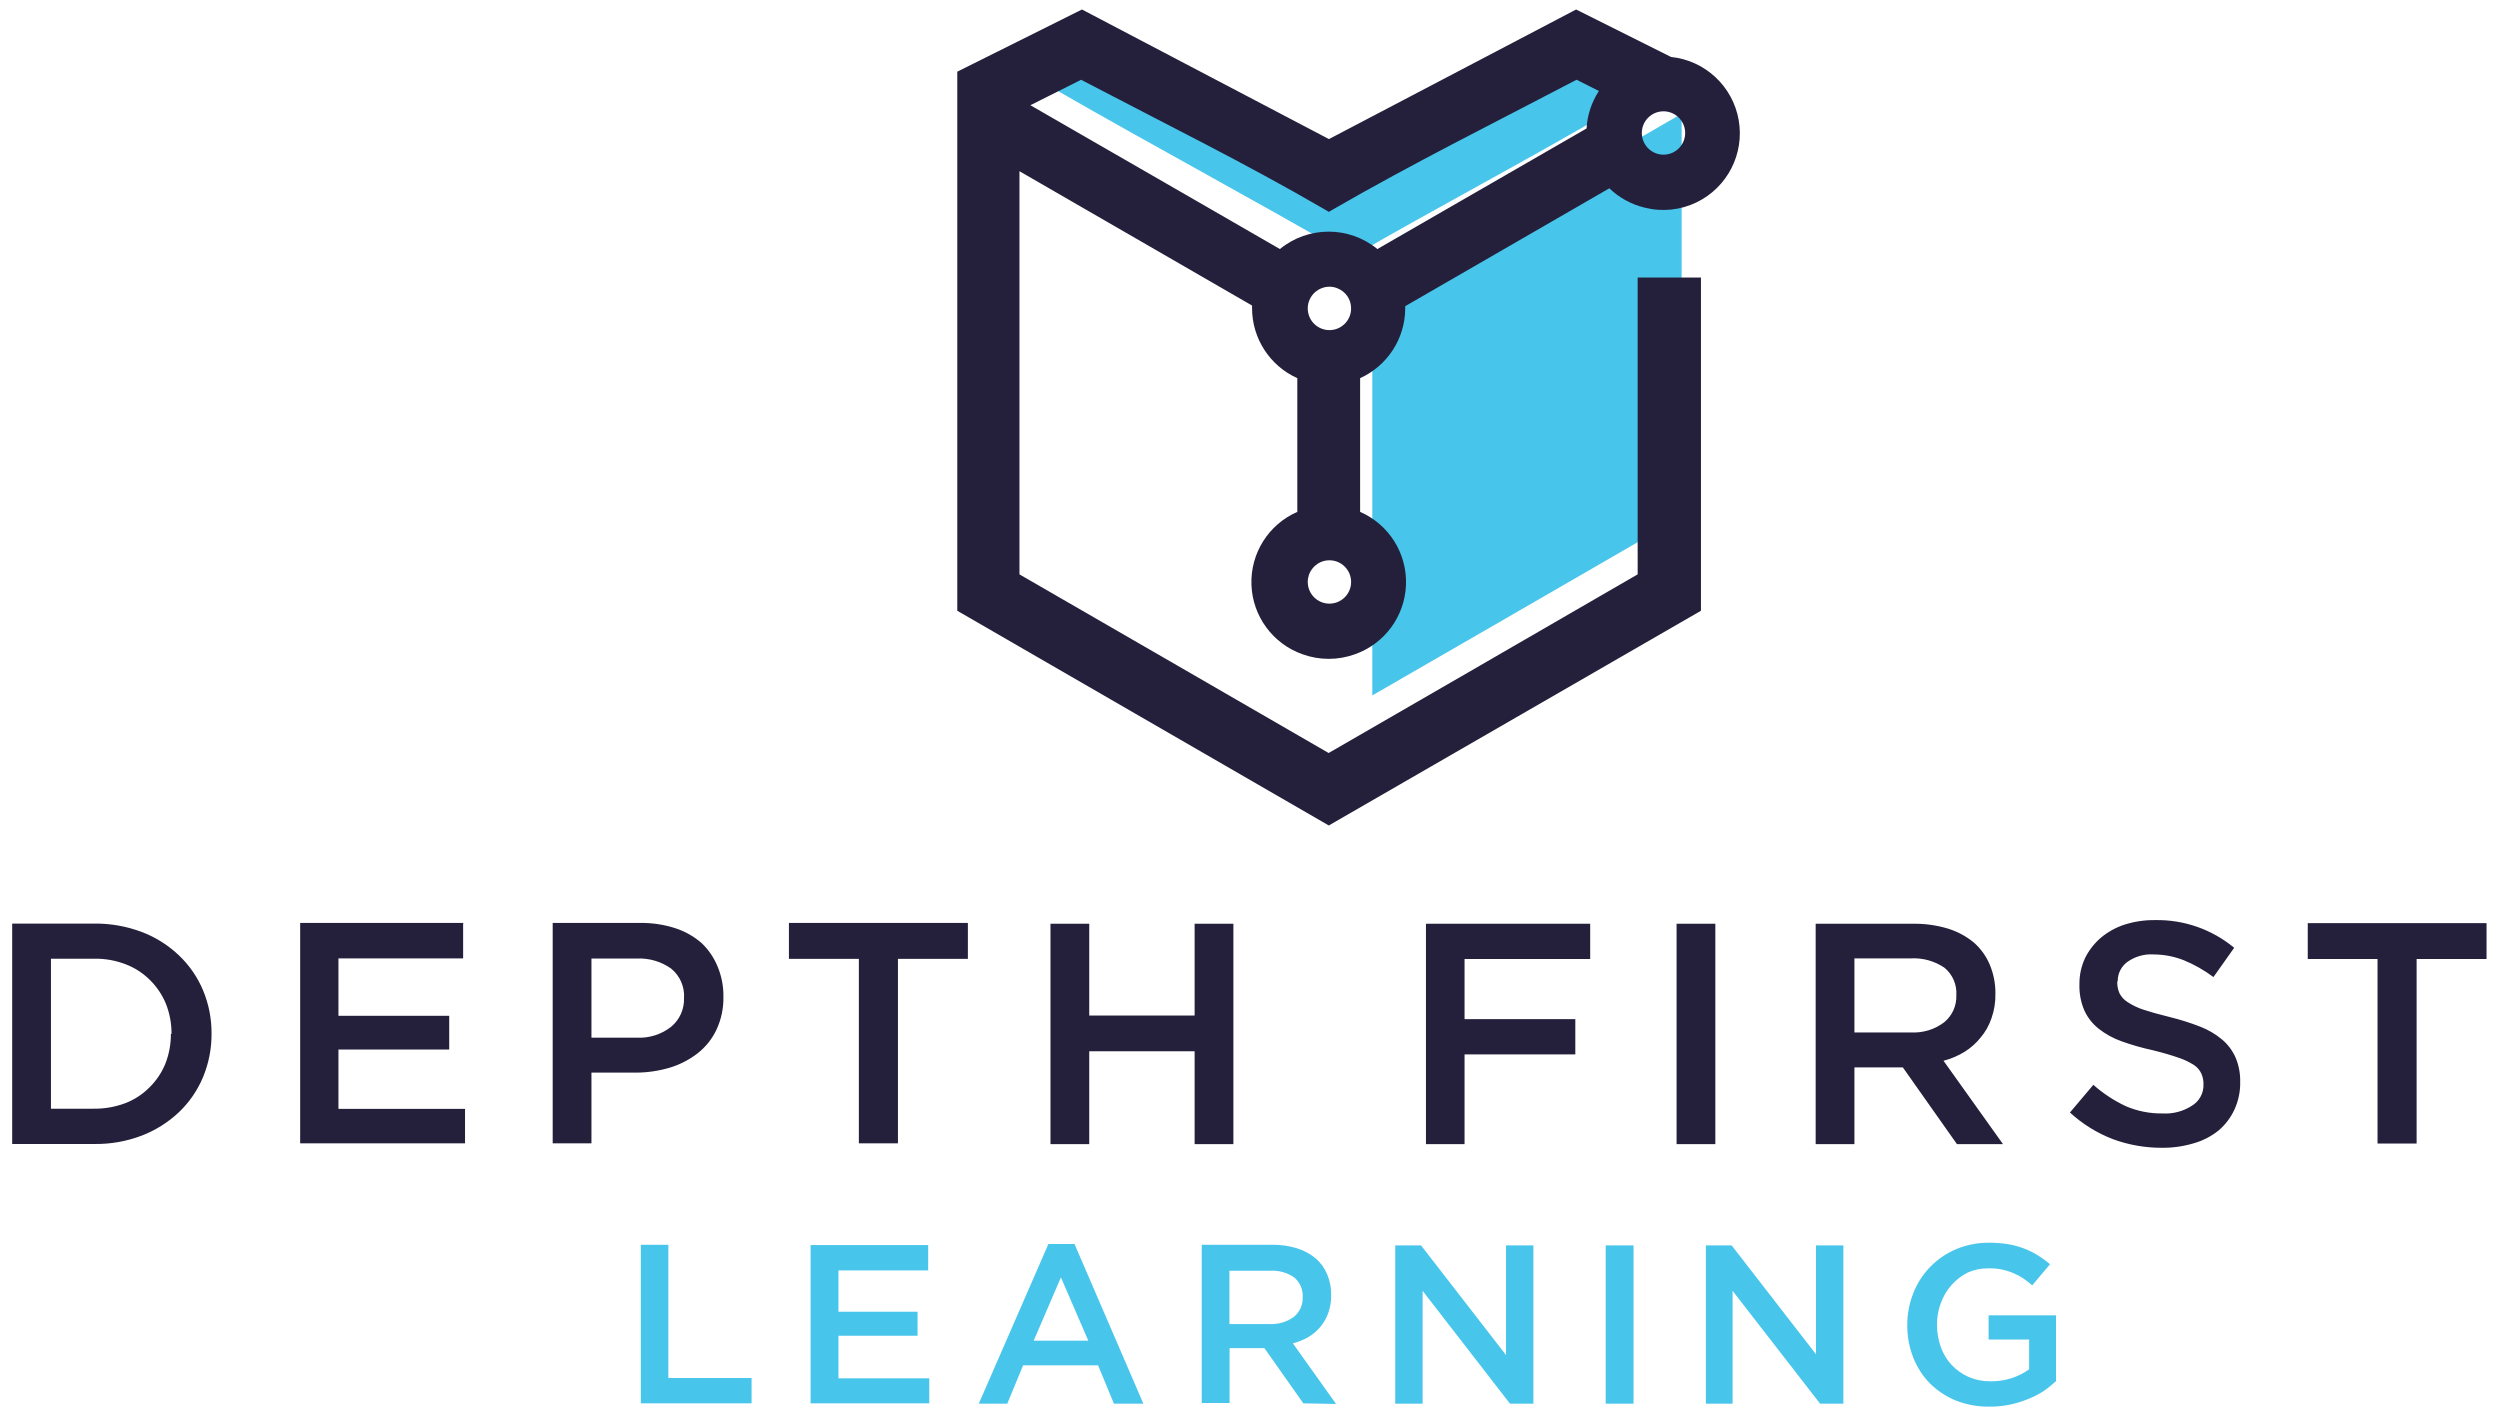
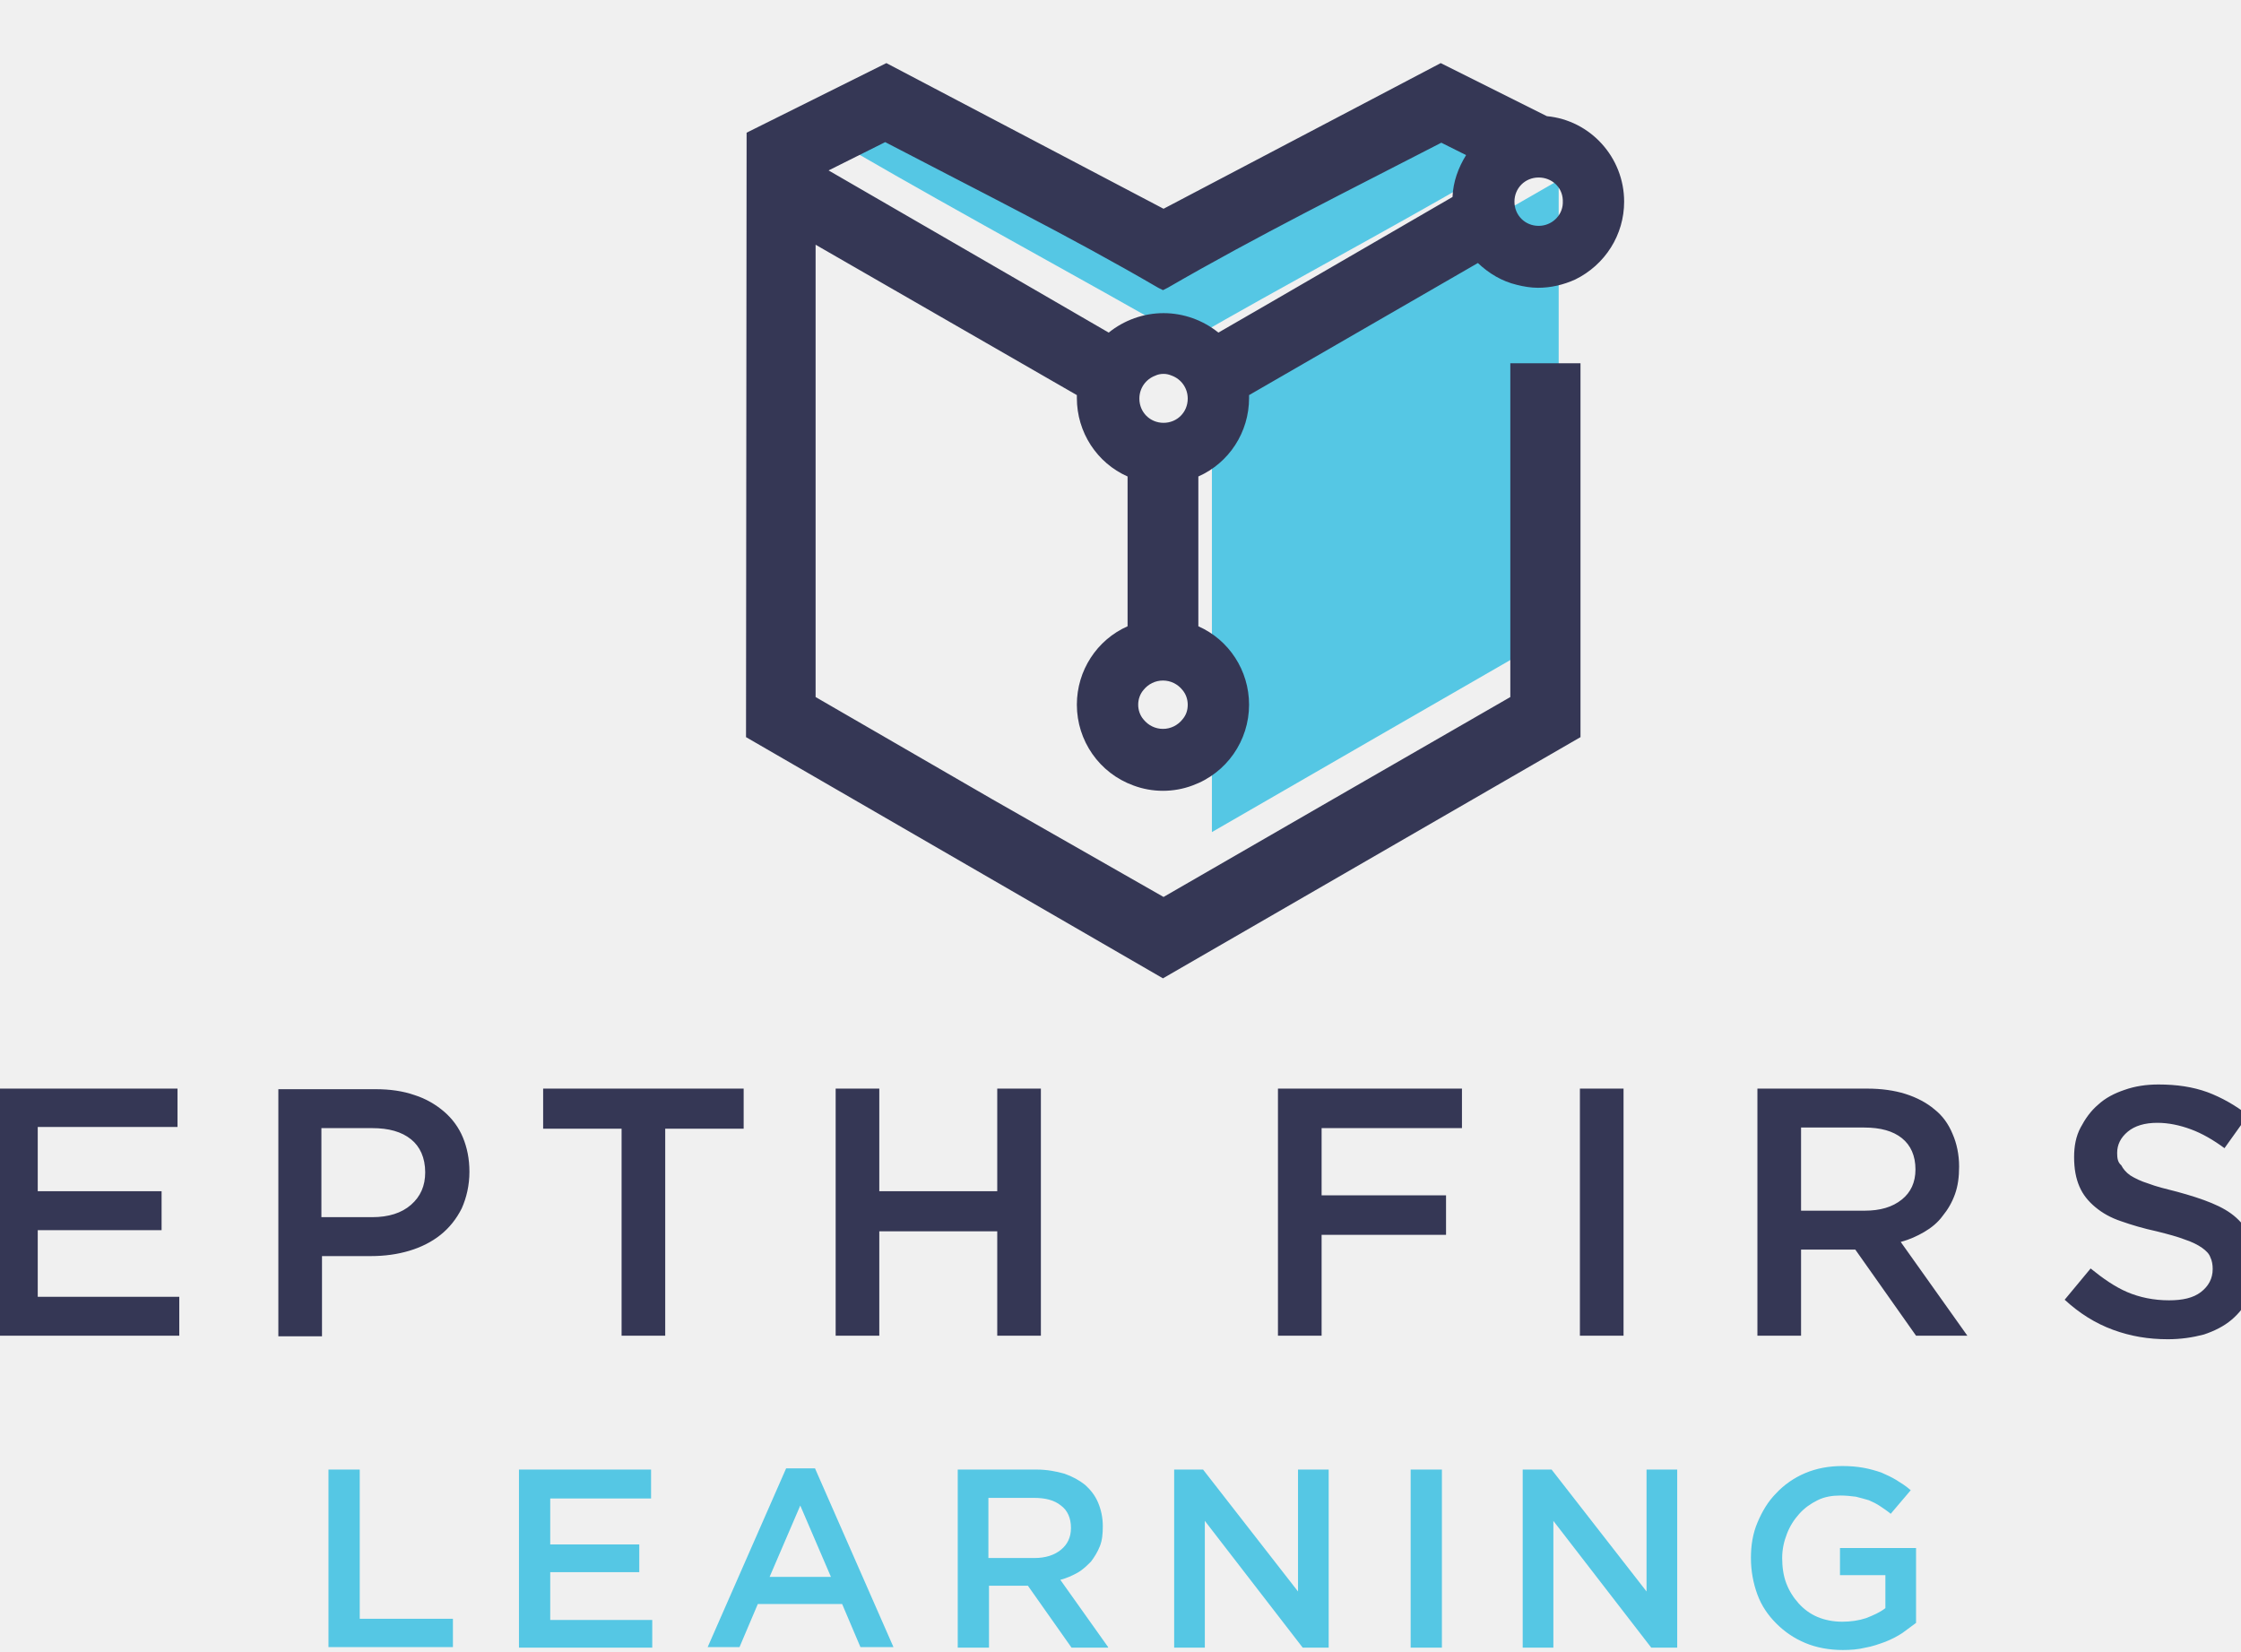
- <svg xmlns="http://www.w3.org/2000/svg" viewBox="30 70 158 89">
-   <defs>
-     <style>.cls-1{fill:#fff;}.cls-2,.cls-5{fill:#47c5eb;}.cls-2,.cls-3{fill-rule:evenodd;}.cls-3,.cls-4{fill:#24203b;}</style>
-   </defs>
-   <g id="Layer_1" data-name="Layer 1">
-     <rect class="cls-1" width="230.4" height="230.4" />
+ <svg xmlns="http://www.w3.org/2000/svg" version="1.1" id="Layer_1" x="0px" y="0px" viewBox="60 30 380 280" style="enable-background:new 0 0 500 350;" xml:space="preserve">
+   <style type="text/css">
+ 	.st0{fill-rule:evenodd;clip-rule:evenodd;fill:#55C7E4;}
+ 	.st1{fill-rule:evenodd;clip-rule:evenodd;fill:#353755;}
+ 	.st2{fill:#353755;}
+ 	.st3{fill:#55C7E4;}
+ </style>
+   <g>
+     <path class="st0" d="M310.7,60.1c0.1-2.6,1-5,2.3-7.1l-4.2-2.1c-15.5,8.1-31.2,15.9-46.4,24.7l-0.8,0.4l-0.8-0.4   c-15.2-8.8-30.9-16.6-46.4-24.7l-9.6,4.8c18.8,10.9,38,21.2,56.8,32C277.9,78.3,294.5,69.5,310.7,60.1L310.7,60.1z M324.4,60.5   L280.1,86l-14.6,8.4c0,23.9,0,40,0,58.7l0,18l27.9-16.1l30.9-17.8V60.5L324.4,60.5z" />
+     <path class="st1" d="M257.3,182.1l27.9-16.1l30.9-17.8V91.6H328l0,63.4l-70.8,40.9L186.5,155l0.1-102.5l23.7-11.8l47,24.7l47-24.7   l18,9c7.4,0.7,13.1,7,13.1,14.5c0,5.6-3.2,10.7-8.3,13.2c-2,0.9-4.1,1.4-6.3,1.4c-1.2,0-2.4-0.2-3.6-0.5c-2.5-0.6-4.7-1.9-6.6-3.7   L271.8,97c0,0.2,0,0.3,0,0.5c0,5.8-3.4,11-8.6,13.3v25.4c5.2,2.3,8.6,7.5,8.6,13.3c0,6.1-3.8,11.6-9.6,13.7c-1.6,0.6-3.3,0.9-5,0.9   c-1.7,0-3.4-0.3-5-0.9c-5.8-2.1-9.6-7.6-9.6-13.7c0-5.8,3.4-11,8.6-13.3v-25.4c-5.2-2.3-8.6-7.5-8.6-13.3c0-0.2,0-0.3,0-0.5   l-44.3-25.5v76.7l29.9,17.3L257.3,182.1L257.3,182.1z M210.1,54.1l-9.6,4.8l31.8,18.4l15.7,9.1c2.6-2.1,5.9-3.3,9.3-3.3   c3.4,0,6.7,1.2,9.3,3.3l9-5.2l30.7-17.8c0.1-2.6,1-5,2.3-7.1l-4.2-2.1C288.9,62.2,273.2,70,258,78.8l-0.8,0.4l-0.8-0.4   C241.3,70,225.6,62.2,210.1,54.1L210.1,54.1z M325,63.9c-0.1-2.2-1.9-3.8-4.1-3.8c-2.3,0-4.1,1.8-4.1,4.1c0,2.3,1.8,4.1,4.1,4.1   c2.2,0,4-1.7,4.1-3.8c0-0.1,0-0.2,0-0.3C325,64.1,325,64,325,63.9L325,63.9z M258.7,93.7c-0.5-0.2-0.9-0.3-1.4-0.3   c-0.5,0-1,0.1-1.4,0.3c-1.6,0.6-2.7,2.1-2.7,3.9c0,2.3,1.8,4.1,4.1,4.1c2.3,0,4.1-1.8,4.1-4.1C261.4,95.8,260.3,94.3,258.7,93.7   L258.7,93.7z M261.4,149.5c0-0.9-0.3-1.8-0.9-2.5c-0.8-1-2-1.6-3.3-1.6c-1.3,0-2.5,0.6-3.3,1.6c-0.6,0.7-0.9,1.6-0.9,2.5   c0,0.9,0.3,1.8,0.9,2.5c0.8,1,2,1.6,3.3,1.6c1.3,0,2.5-0.6,3.3-1.6C261.1,151.3,261.4,150.5,261.4,149.5L261.4,149.5z" />
  </g>
-   <g id="Layer_2" data-name="Layer 2">
-     <path class="cls-2" d="M132.23,77.17A4.87,4.87,0,0,1,133,74.8l-1.41-.7c-5.15,2.7-10.37,5.29-15.41,8.2l-.25.14-.25-.14c-5-2.91-10.26-5.5-15.41-8.2l-3.19,1.59c6.26,3.61,12.62,7,18.87,10.63,5.38-3.11,10.88-6,16.27-9.15Zm4.55.12v25.47l-10.26,5.93-9.29,5.36V88.57l4.84-2.79Z" transform="translate(-0.5 -0.1)" />
-   </g>
-   <g id="Layer_3" data-name="Layer 3">
-     <path class="cls-3" d="M114.47,117.69l9.28-5.36L134,106.4V87.64H138l0,21.06-23.52,13.57L91,108.7l0-34.07,7.88-3.93,15.61,8.19,15.62-8.19,6,3a4.85,4.85,0,0,1,1.61,9.19,4.82,4.82,0,0,1-3.29.33A4.87,4.87,0,0,1,132.21,82l-12.9,7.45a.91.91,0,0,1,0,.17A4.86,4.86,0,0,1,116.46,94v8.45a4.84,4.84,0,0,1-.33,9,4.87,4.87,0,0,1-3.31,0,4.84,4.84,0,0,1-.33-9V94a4.85,4.85,0,0,1-2.86-4.42v-.17l-14.7-8.49V106.4l9.94,5.74,9.6,5.55ZM98.81,75.15l-3.19,1.6,10.57,6.09,5.2,3a4.86,4.86,0,0,1,6.16,0l3-1.73,10.22-5.89a4.84,4.84,0,0,1,.78-2.37l-1.41-.71c-5.15,2.7-10.37,5.29-15.4,8.2l-.26.15-.25-.15c-5-2.91-10.25-5.5-15.41-8.2ZM137,78.41a1.37,1.37,0,1,0,0,.19v-.19Zm-22,9.9a1.28,1.28,0,0,0-.48-.09,1.36,1.36,0,0,0-.48.09,1.37,1.37,0,1,0,1.85,1.28,1.36,1.36,0,0,0-.89-1.28Zm.89,18.57a1.37,1.37,0,0,0-1.37-1.37,1.35,1.35,0,0,0-1.08.53,1.34,1.34,0,0,0-.29.84,1.37,1.37,0,0,0,2.74,0Z" transform="translate(-0.5 -0.1)" />
-   </g>
-   <g id="Layer_4" data-name="Layer 4">
-     <path class="cls-4" d="M43.87,135.43a7,7,0,0,0-.54-2.75,6.52,6.52,0,0,0-1.52-2.2A7,7,0,0,0,39.46,129a8.29,8.29,0,0,0-3-.53H31.27v13.93h5.19a8.08,8.08,0,0,0,3-.53,7.17,7.17,0,0,0,2.35-1.48,6.56,6.56,0,0,0,1.52-2.21,7.07,7.07,0,0,0,.54-2.76Zm-2.57,0a5.1,5.1,0,0,1-.35,1.9,4.47,4.47,0,0,1-1,1.49,4.33,4.33,0,0,1-1.53,1,5.47,5.47,0,0,1-2,.35H33.72v-9.48h2.74a5.26,5.26,0,0,1,2,.36,4.37,4.37,0,0,1,1.53,1,4.51,4.51,0,0,1,1,1.5,5.1,5.1,0,0,1,.35,1.9Zm18.49-7H49.47v13.93H59.89v-2.18h-8v-3.75h7V134.3h-7v-3.63h7.88v-2.19Zm16.43,4.68a4.78,4.78,0,0,0-.37-1.93,4.3,4.3,0,0,0-1-1.47,4.75,4.75,0,0,0-1.68-.95,6.87,6.87,0,0,0-2.2-.33H65.43v13.93h2.45v-4.47h2.77a7.64,7.64,0,0,0,2.17-.31,5.5,5.5,0,0,0,1.77-.91,4.16,4.16,0,0,0,1.19-1.49,4.7,4.7,0,0,0,.44-2.07Zm-2.49.06a2.26,2.26,0,0,1-.81,1.82,3.25,3.25,0,0,1-2.19.69H67.88v-5h2.85a3.47,3.47,0,0,1,2.18.63,2.22,2.22,0,0,1,.82,1.88Zm13.52-2.47h4.42v-2.27H80.36v2.27h4.42v11.66h2.47V130.75ZM106,136.54v5.87h2.45V128.48H106v5.8H99.34v-5.8H96.89v13.93h2.45v-5.87Zm25-8.06H120.62v13.93h2.44v-5.67h7v-2.23h-7v-3.8H131v-2.23Zm5.46,0v13.93h2.45V128.48Zm20.63,13.93-3.76-5.27a4.88,4.88,0,0,0,1.34-.57,4.06,4.06,0,0,0,1-.89,3.75,3.75,0,0,0,.69-1.22,4.4,4.4,0,0,0,.25-1.56,4.58,4.58,0,0,0-.36-1.84,3.83,3.83,0,0,0-1-1.39,4.81,4.81,0,0,0-1.63-.88,7.32,7.32,0,0,0-2.16-.31h-6.21v13.93h2.45v-4.85h3.06l3.42,4.85ZM154.14,133a2.1,2.1,0,0,1-.77,1.71,3.18,3.18,0,0,1-2.09.64H147.7v-4.68h3.56a3.44,3.44,0,0,1,2.13.59,2.07,2.07,0,0,1,.75,1.74Zm10.2-.91a1.49,1.49,0,0,1,.6-1.19,2.58,2.58,0,0,1,1.67-.48,5.28,5.28,0,0,1,1.89.36,8.68,8.68,0,0,1,1.89,1.07L171.7,130a7.6,7.6,0,0,0-5-1.75,6.12,6.12,0,0,0-1.91.28,4.49,4.49,0,0,0-1.51.83,4.09,4.09,0,0,0-1,1.28,3.82,3.82,0,0,0-.36,1.67,3.89,3.89,0,0,0,.31,1.65,3.14,3.14,0,0,0,.9,1.15,5.12,5.12,0,0,0,1.45.8,16,16,0,0,0,2,.57c.65.16,1.18.32,1.58.46a4.29,4.29,0,0,1,1,.47,1.32,1.32,0,0,1,.47.55,1.6,1.6,0,0,1,.13.67A1.52,1.52,0,0,1,169,140a3.06,3.06,0,0,1-1.81.47,5.65,5.65,0,0,1-2.34-.46,8.52,8.52,0,0,1-2.05-1.35l-1.48,1.75a8.55,8.55,0,0,0,2.73,1.69,8.87,8.87,0,0,0,3.08.54,6.74,6.74,0,0,0,2-.28,4.46,4.46,0,0,0,1.58-.81,3.84,3.84,0,0,0,1-1.31,4,4,0,0,0,.37-1.78,3.75,3.75,0,0,0-.29-1.52,3.18,3.18,0,0,0-.84-1.13,4.91,4.91,0,0,0-1.41-.83,15.43,15.43,0,0,0-1.94-.61c-.66-.16-1.21-.32-1.64-.46a4.15,4.15,0,0,1-1-.48,1.4,1.4,0,0,1-.51-.56,1.7,1.7,0,0,1-.14-.71Zm18.89-1.38h4.42v-2.27h-11.3v2.27h4.41v11.66h2.47Z" transform="translate(-0.5 -0.1)" />
-   </g>
-   <g id="Layer_5" data-name="Layer 5">
-     <path class="cls-5" d="M71,158.79h7v-1.6H72.74v-8.42H71v10Zm18.18-10H81.73v10h7.5v-1.58H83.49v-2.69h5V153h-5v-2.61h5.67v-1.57Zm9.24-.07H96.76l-4.4,10.09h1.8l1-2.42h4.74l1,2.42h1.86L98.4,148.7Zm.88,6.11H95.83l1.72-4,1.73,4Zm15.64,4L112.21,155a4,4,0,0,0,1-.41,2.93,2.93,0,0,0,.75-.65,2.85,2.85,0,0,0,.49-.87,3.25,3.25,0,0,0,.18-1.12,3.19,3.19,0,0,0-.26-1.33,2.7,2.7,0,0,0-.73-1,3.41,3.41,0,0,0-1.18-.63,5,5,0,0,0-1.55-.22h-4.46v10h1.76V155.3h2.2l2.46,3.49Zm-2.11-6.74a1.52,1.52,0,0,1-.55,1.23,2.36,2.36,0,0,1-1.51.46h-2.57v-3.37h2.56a2.44,2.44,0,0,1,1.53.42,1.51,1.51,0,0,1,.54,1.26Zm12.85,3.65-5.37-6.93h-1.63v10h1.73v-7.13l5.52,7.13h1.48v-10h-1.73v6.93Zm6.3-6.93v10h1.76v-10Zm13.33,6.93-5.37-6.93h-1.63v10H140v-7.13l5.53,7.13H147v-10h-1.73v6.93Zm15.13,1.7v-4.21h-4.26v1.53h2.56v1.88a3.92,3.92,0,0,1-1.08.55,4.18,4.18,0,0,1-1.34.21,3.45,3.45,0,0,1-1.39-.27,3.25,3.25,0,0,1-1.77-1.89,4.18,4.18,0,0,1-.24-1.44,3.7,3.7,0,0,1,.25-1.37,3.48,3.48,0,0,1,.68-1.13,3.39,3.39,0,0,1,1-.77,3.09,3.09,0,0,1,1.28-.27,3.77,3.77,0,0,1,1.59.29,3.78,3.78,0,0,1,.63.33c.2.14.4.29.59.45l1.12-1.33a6,6,0,0,0-.8-.58,4.56,4.56,0,0,0-.86-.42,5.05,5.05,0,0,0-1-.27,7.29,7.29,0,0,0-1.19-.09,5.3,5.3,0,0,0-2.09.41,5,5,0,0,0-2.7,2.78,5.39,5.39,0,0,0-.38,2,5.49,5.49,0,0,0,.37,2.05,4.91,4.91,0,0,0,1.05,1.64,5.06,5.06,0,0,0,1.64,1.09,5.61,5.61,0,0,0,2.13.39,6.21,6.21,0,0,0,2.39-.46,5.91,5.91,0,0,0,1-.5A6.68,6.68,0,0,0,160.42,157.4Z" transform="translate(-0.5 -0.1)" />
-   </g>
+   <path class="st2" d="M45.7,235.5c0-3-0.5-5.7-1.6-8.3c-1.1-2.6-2.6-4.8-4.6-6.6c-2-1.9-4.3-3.3-7.1-4.4c-2.7-1.1-5.7-1.6-9-1.6H7.8  v41.9h15.6c3.3,0,6.3-0.5,9-1.6c2.7-1.1,5.1-2.6,7.1-4.4c2-1.9,3.5-4.1,4.6-6.7C45.2,241.2,45.7,238.4,45.7,235.5L45.7,235.5z   M38,235.6c0,2.1-0.3,4-1,5.7c-0.7,1.7-1.7,3.2-2.9,4.5c-1.3,1.3-2.8,2.2-4.6,2.9c-1.8,0.7-3.8,1-6,1h-8.3v-28.5h8.3  c2.2,0,4.2,0.4,6,1.1c1.8,0.7,3.3,1.7,4.6,3c1.3,1.3,2.2,2.8,2.9,4.5C37.7,231.6,38,233.5,38,235.6L38,235.6z M90.1,214.6H59v41.9  h31.4v-6.6h-24v-11.3h21v-6.6h-21v-10.9h23.7V214.6L90.1,214.6z M139.6,228.7c0-2.2-0.4-4.1-1.1-5.8c-0.7-1.7-1.8-3.2-3.2-4.4  c-1.4-1.2-3.1-2.2-5-2.8c-2-0.7-4.2-1-6.6-1h-16.5v41.9h7.4V243h8.3c2.3,0,4.5-0.3,6.5-0.9c2-0.6,3.8-1.5,5.3-2.7  c1.5-1.2,2.7-2.7,3.6-4.5C139.1,233.1,139.6,231,139.6,228.7L139.6,228.7z M132.1,228.8c0,2.3-0.8,4.1-2.4,5.5  c-1.6,1.4-3.8,2.1-6.6,2.1h-8.6v-15.1h8.6c2.8,0,5,0.6,6.6,1.9C131.2,224.4,132.1,226.3,132.1,228.8L132.1,228.8z M172.8,221.4h13.3  v-6.8h-34v6.8h13.3v35.1h7.4V221.4L172.8,221.4z M229.1,238.8v17.7h7.4v-41.9h-7.4V232h-20v-17.4h-7.4v41.9h7.4v-17.7H229.1  L229.1,238.8z M307.9,214.6h-31.2v41.9h7.4v-17.1h21.1v-6.7h-21.1v-11.4h23.8V214.6L307.9,214.6z M327.9,214.6v41.9h7.4v-41.9H327.9  L327.9,214.6z M393.6,256.5l-11.3-15.9c1.5-0.4,2.8-1,4-1.7c1.2-0.7,2.3-1.6,3.1-2.7c0.9-1.1,1.6-2.3,2.1-3.7  c0.5-1.4,0.7-2.9,0.7-4.7c0-2-0.4-3.9-1.1-5.5c-0.7-1.7-1.7-3.1-3.1-4.2c-1.3-1.1-3-2-4.9-2.6c-1.9-0.6-4.1-0.9-6.5-0.9H358v41.9  h7.4v-14.6h9.2l10.3,14.6H393.6L393.6,256.5z M384.8,228.3c0,2.2-0.8,3.9-2.3,5.1c-1.6,1.3-3.7,1.9-6.3,1.9h-10.8v-14.1h10.7  c2.8,0,4.9,0.6,6.4,1.8C384,224.2,384.8,226,384.8,228.3L384.8,228.3z M419,225.5c0-1.4,0.6-2.6,1.8-3.6c1.2-1,2.9-1.5,5-1.5  c1.9,0,3.8,0.4,5.7,1.1c1.9,0.7,3.8,1.8,5.7,3.2l4-5.6c-2.2-1.7-4.5-3-6.9-3.9c-2.5-0.9-5.2-1.3-8.3-1.3c-2.1,0-4,0.3-5.7,0.9  c-1.8,0.6-3.3,1.4-4.5,2.5c-1.3,1.1-2.2,2.4-3,3.9s-1.1,3.2-1.1,5c0,2,0.3,3.6,0.9,5c0.6,1.4,1.5,2.5,2.7,3.5c1.2,1,2.6,1.8,4.4,2.4  c1.7,0.6,3.7,1.2,6,1.7c2,0.5,3.5,0.9,4.8,1.4c1.2,0.4,2.2,0.9,2.9,1.4c0.7,0.5,1.2,1,1.4,1.6c0.3,0.6,0.4,1.3,0.4,2  c0,1.6-0.7,2.9-2,3.9c-1.3,1-3.1,1.4-5.4,1.4c-2.6,0-5-0.5-7.1-1.4c-2.1-0.9-4.1-2.3-6.2-4l-4.4,5.3c2.5,2.3,5.2,4,8.2,5.1  c3,1.1,6,1.6,9.3,1.6c2.2,0,4.2-0.3,6.1-0.8c1.8-0.6,3.4-1.4,4.7-2.5c1.3-1.1,2.3-2.4,3.1-4c0.7-1.6,1.1-3.3,1.1-5.3  c0-1.8-0.3-3.3-0.9-4.6c-0.6-1.3-1.4-2.4-2.5-3.4c-1.1-1-2.5-1.8-4.2-2.5c-1.7-0.7-3.6-1.3-5.8-1.9c-2-0.5-3.6-0.9-4.9-1.4  c-1.3-0.4-2.3-0.9-3.1-1.4c-0.7-0.5-1.2-1.1-1.5-1.7C419.1,227.1,419,226.4,419,225.5L419,225.5z M479.4,221.4h13.3v-6.8h-34v6.8  H472v35.1h7.4V221.4L479.4,221.4z" />
+   <path class="st3" d="M115.7,309.3h21.1v-4.8H121v-25.3h-5.3V309.3L115.7,309.3z M170.4,279.2H148v30.2h22.6v-4.7h-17.3v-8.1h15.1  v-4.7h-15.1v-7.8h17.1V279.2L170.4,279.2z M198.2,279h-4.9L180,309.3h5.4l3.1-7.3h14.3l3.1,7.3h5.6L198.2,279L198.2,279z   M200.9,297.4h-10.4l5.2-12.1L200.9,297.4L200.9,297.4z M247.9,309.3l-8.1-11.4c1.1-0.3,2-0.7,2.9-1.2c0.9-0.5,1.6-1.2,2.3-1.9  c0.6-0.8,1.1-1.6,1.5-2.6c0.4-1,0.5-2.1,0.5-3.4c0-1.5-0.3-2.8-0.8-4c-0.5-1.2-1.3-2.2-2.2-3c-1-0.8-2.1-1.4-3.5-1.9  c-1.4-0.4-3-0.7-4.7-0.7h-13.4v30.2h5.3v-10.5h6.6l7.4,10.5H247.9L247.9,309.3z M241.6,289.1c0,1.6-0.6,2.8-1.7,3.7  c-1.1,0.9-2.6,1.4-4.5,1.4h-7.8V284h7.7c2,0,3.5,0.4,4.6,1.3C241,286.1,241.6,287.4,241.6,289.1L241.6,289.1z M280.2,300l-16.2-20.8  h-4.9v30.2h5.2v-21.5l16.6,21.5h4.4v-30.2h-5.2V300L280.2,300z M299.2,279.2v30.2h5.3v-30.2H299.2L299.2,279.2z M339.3,300  l-16.2-20.8h-4.9v30.2h5.2v-21.5l16.6,21.5h4.4v-30.2h-5.2V300L339.3,300z M384.9,305.2v-12.7H372v4.6h7.7v5.6  c-0.9,0.7-2,1.2-3.3,1.7c-1.2,0.4-2.6,0.6-4,0.6c-1.6,0-3-0.3-4.2-0.8c-1.2-0.5-2.3-1.3-3.2-2.3c-0.9-1-1.6-2.1-2.1-3.4  c-0.5-1.3-0.7-2.8-0.7-4.3c0-1.5,0.3-2.8,0.8-4.1c0.5-1.3,1.2-2.4,2.1-3.4c0.9-1,1.9-1.7,3.1-2.3c1.2-0.6,2.5-0.8,3.9-0.8  c0.9,0,1.8,0.1,2.6,0.2c0.8,0.2,1.5,0.4,2.2,0.6c0.7,0.3,1.3,0.6,1.9,1c0.6,0.4,1.2,0.8,1.8,1.3l3.4-4c-0.8-0.7-1.6-1.2-2.4-1.7  c-0.8-0.5-1.7-0.9-2.6-1.3c-0.9-0.3-1.9-0.6-3-0.8c-1.1-0.2-2.3-0.3-3.6-0.3c-2.3,0-4.4,0.4-6.3,1.2c-1.9,0.8-3.6,2-4.9,3.4  c-1.4,1.4-2.4,3.1-3.2,5c-0.8,1.9-1.1,3.9-1.1,6c0,2.2,0.4,4.3,1.1,6.2c0.7,1.9,1.8,3.5,3.2,4.9c1.4,1.4,3,2.5,4.9,3.3  c1.9,0.8,4.1,1.2,6.4,1.2c1.3,0,2.6-0.1,3.8-0.4c1.2-0.2,2.3-0.6,3.4-1c1-0.4,2-0.9,2.9-1.5C383.3,306.4,384.1,305.8,384.9,305.2  L384.9,305.2z" />
</svg>
